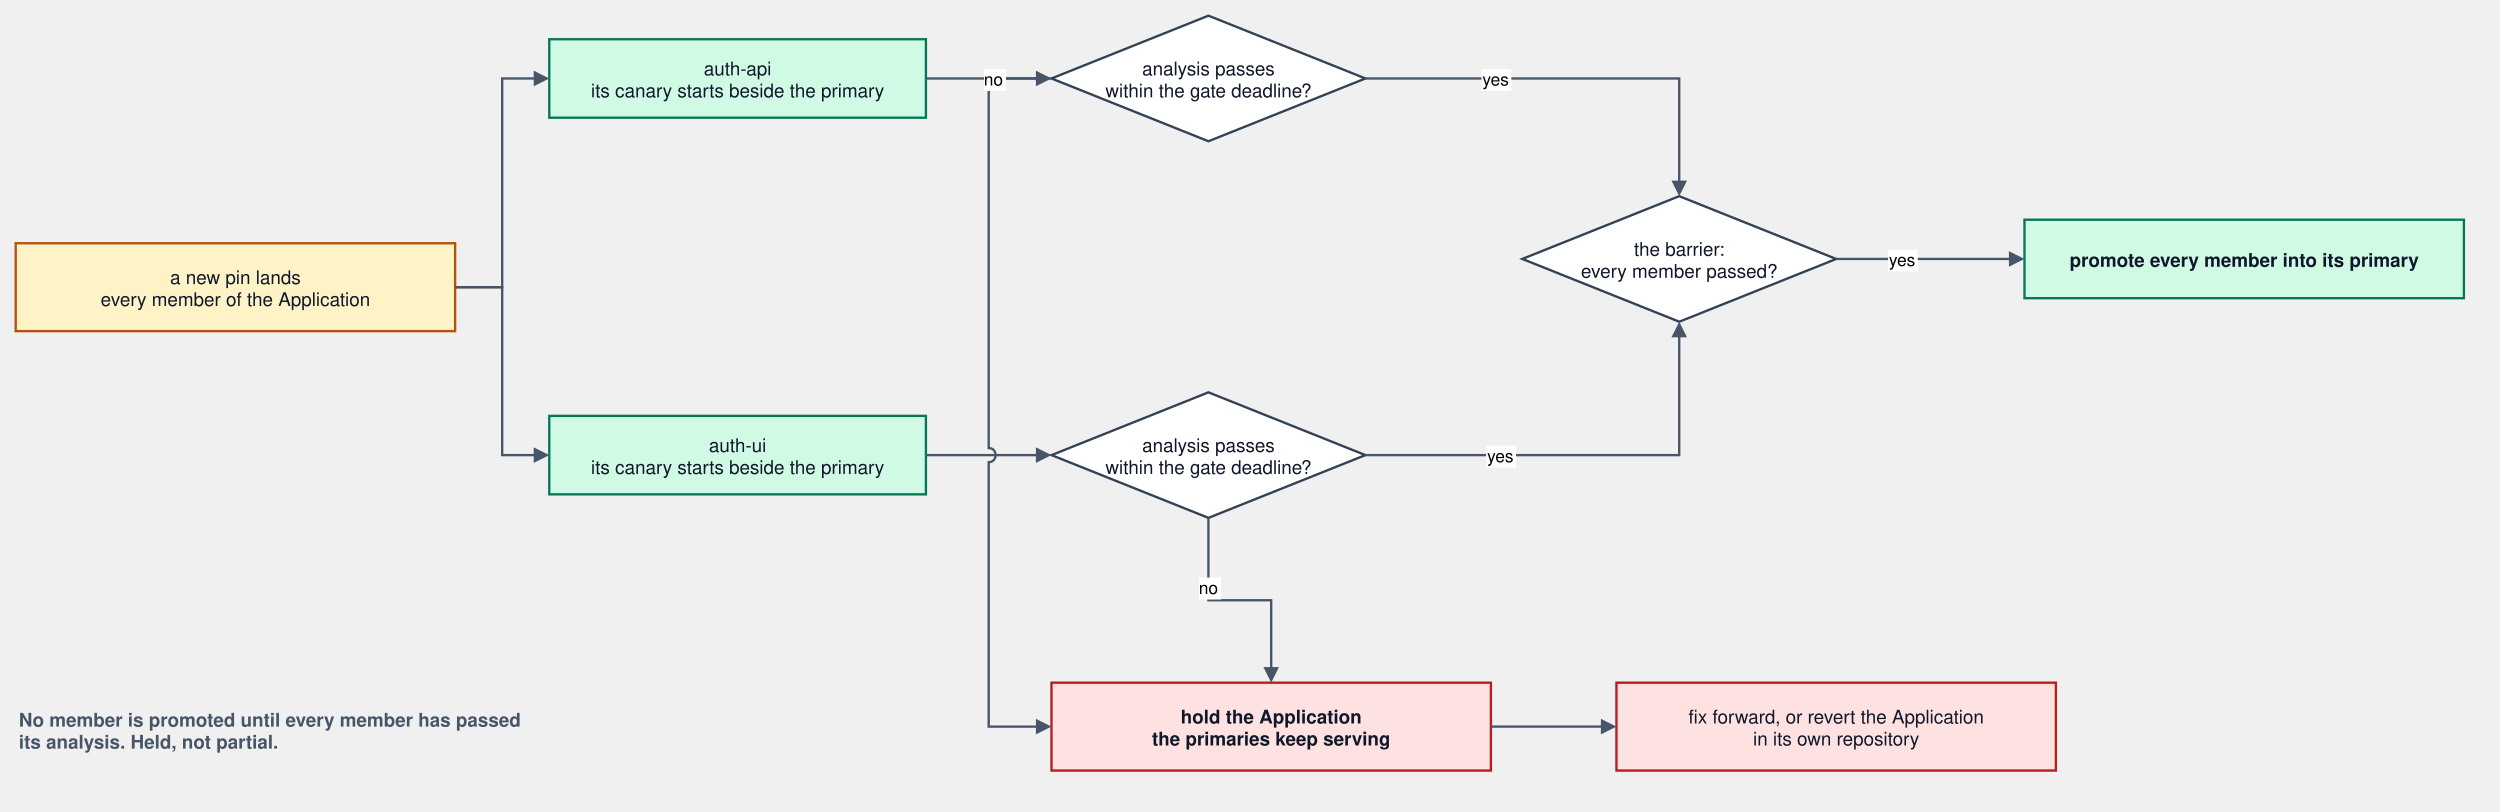
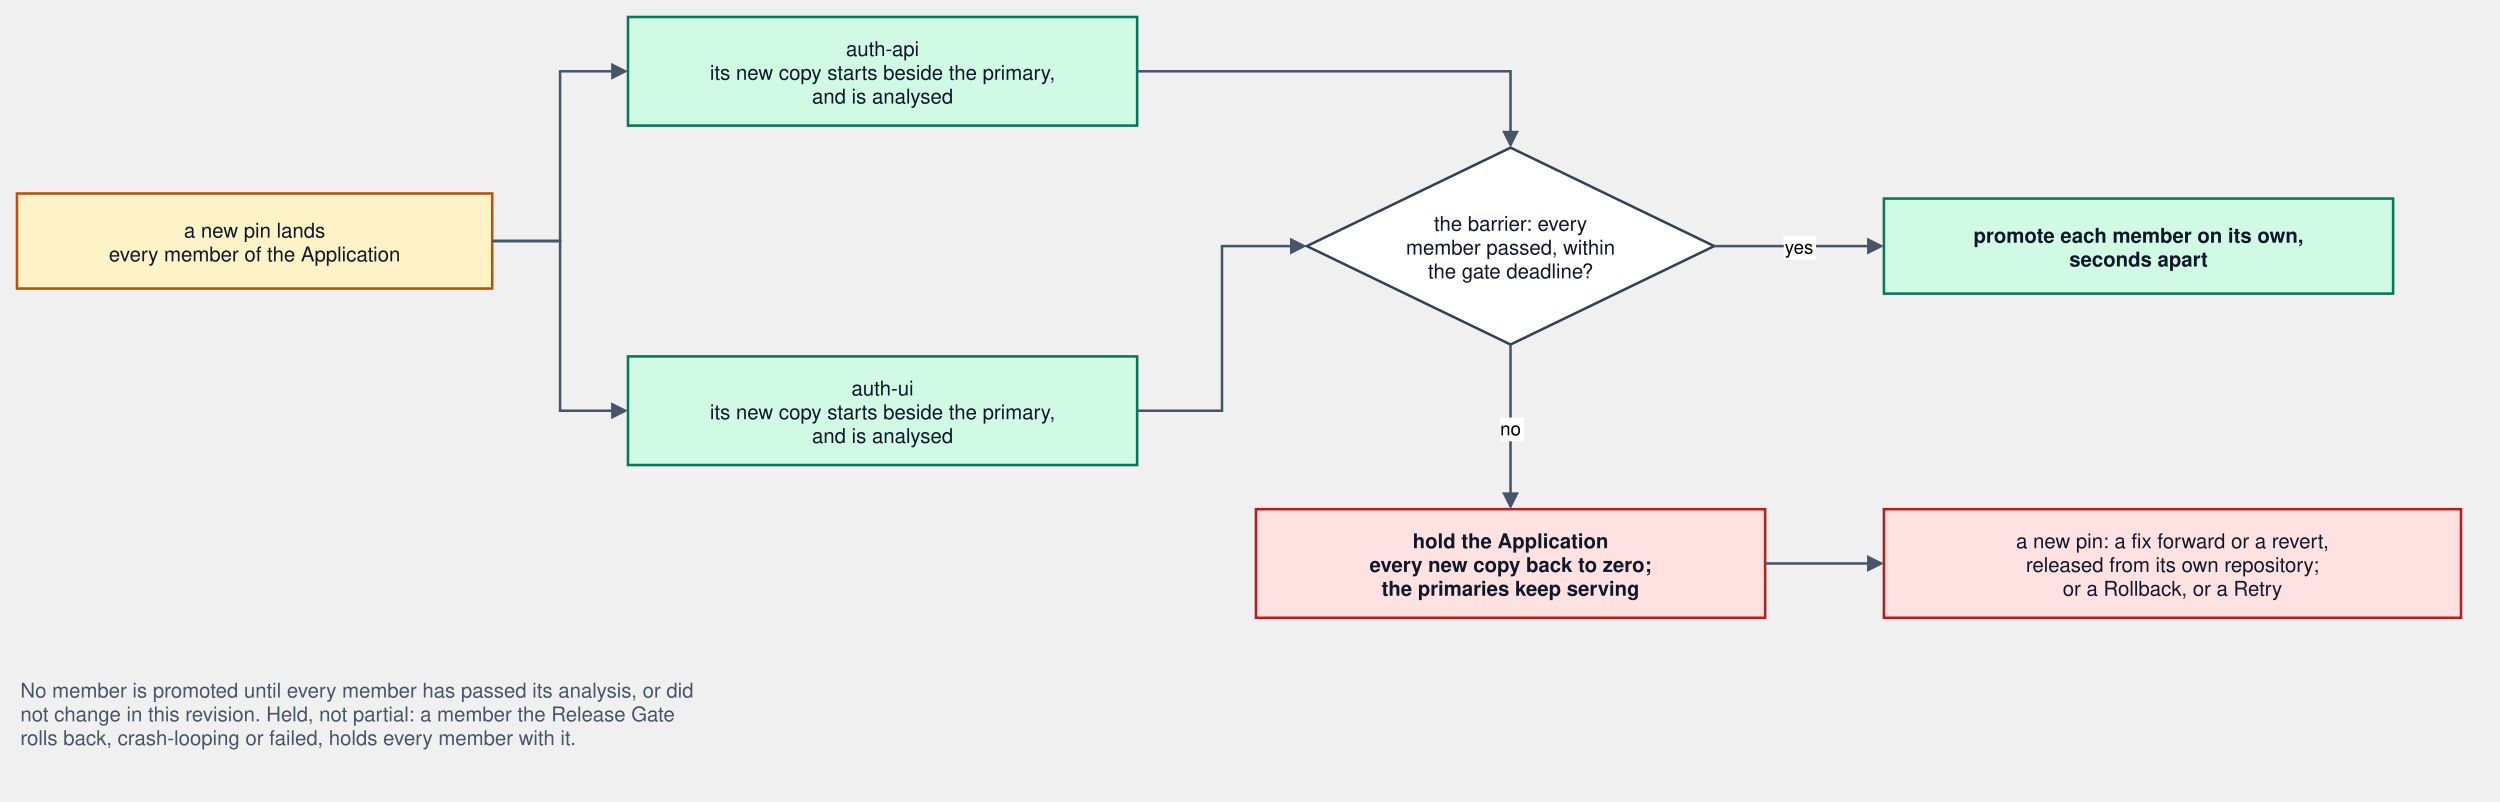
- <svg xmlns="http://www.w3.org/2000/svg" style="background: transparent; background-color: transparent; color-scheme: light dark;" version="1.1" width="1593px" height="517px" viewBox="0 0 1593 517" content="&lt;mxfile host=&quot;Electron&quot; agent=&quot;Mozilla/5.0 (Macintosh; Intel Mac OS X 10_15_7) AppleWebKit/537.36 (KHTML, like Gecko) draw.io/29.0.3 Chrome/140.0.734.249 Electron/38.7.0 Safari/537.36&quot; version=&quot;29.0.3&quot;&gt;&#10;  &lt;diagram name=&quot;Release Unit switchover&quot; id=&quot;0&quot;&gt;&#10;    &lt;mxGraphModel dx=&quot;-844&quot; dy=&quot;-178&quot; grid=&quot;0&quot; gridSize=&quot;10&quot; guides=&quot;1&quot; tooltips=&quot;1&quot; connect=&quot;1&quot; arrows=&quot;1&quot; fold=&quot;0&quot; page=&quot;0&quot; pageScale=&quot;1&quot; pageWidth=&quot;1600&quot; pageHeight=&quot;1200&quot; math=&quot;0&quot; shadow=&quot;0&quot; adaptiveColors=&quot;auto&quot;&gt;&#10;      &lt;root&gt;&#10;        &lt;mxCell id=&quot;0&quot; /&gt;&#10;        &lt;mxCell id=&quot;1&quot; parent=&quot;0&quot; /&gt;&#10;        &lt;mxCell id=&quot;n1&quot; value=&quot;a new pin lands&amp;#xa;every member of the Application&quot; style=&quot;rounded=0;whiteSpace=nowrap;html=0;align=center;verticalAlign=middle;fillColor=#fef3c7;strokeColor=#b45309;strokeWidth=1.5;fontFamily=Helvetica;fontSize=12;fontColor=#0f172a;&quot; parent=&quot;1&quot; vertex=&quot;1&quot;&gt;&#10;          &lt;mxGeometry x=&quot;40&quot; y=&quot;190&quot; width=&quot;280&quot; height=&quot;56&quot; as=&quot;geometry&quot; /&gt;&#10;        &lt;/mxCell&gt;&#10;        &lt;mxCell id=&quot;n2&quot; value=&quot;auth-api&amp;#xa;its canary starts beside the primary&quot; style=&quot;rounded=0;whiteSpace=nowrap;html=0;align=center;verticalAlign=middle;fillColor=#d1fae5;strokeColor=#047857;strokeWidth=1.5;fontFamily=Helvetica;fontSize=12;fontColor=#0f172a;&quot; parent=&quot;1&quot; vertex=&quot;1&quot;&gt;&#10;          &lt;mxGeometry x=&quot;380&quot; y=&quot;60&quot; width=&quot;240&quot; height=&quot;50&quot; as=&quot;geometry&quot; /&gt;&#10;        &lt;/mxCell&gt;&#10;        &lt;mxCell id=&quot;n3&quot; value=&quot;auth-ui&amp;#xa;its canary starts beside the primary&quot; style=&quot;rounded=0;whiteSpace=nowrap;html=0;align=center;verticalAlign=middle;fillColor=#d1fae5;strokeColor=#047857;strokeWidth=1.5;fontFamily=Helvetica;fontSize=12;fontColor=#0f172a;&quot; parent=&quot;1&quot; vertex=&quot;1&quot;&gt;&#10;          &lt;mxGeometry x=&quot;380&quot; y=&quot;300&quot; width=&quot;240&quot; height=&quot;50&quot; as=&quot;geometry&quot; /&gt;&#10;        &lt;/mxCell&gt;&#10;        &lt;mxCell id=&quot;n4&quot; value=&quot;analysis passes&amp;#xa;within the gate deadline?&quot; style=&quot;rhombus;rounded=0;whiteSpace=nowrap;html=0;align=center;verticalAlign=middle;fillColor=#ffffff;strokeColor=#334155;strokeWidth=1.5;fontFamily=Helvetica;fontSize=12;fontColor=#0f172a;&quot; parent=&quot;1&quot; vertex=&quot;1&quot;&gt;&#10;          &lt;mxGeometry x=&quot;700&quot; y=&quot;45&quot; width=&quot;200&quot; height=&quot;80&quot; as=&quot;geometry&quot; /&gt;&#10;        &lt;/mxCell&gt;&#10;        &lt;mxCell id=&quot;n5&quot; value=&quot;analysis passes&amp;#xa;within the gate deadline?&quot; style=&quot;rhombus;rounded=0;whiteSpace=nowrap;html=0;align=center;verticalAlign=middle;fillColor=#ffffff;strokeColor=#334155;strokeWidth=1.5;fontFamily=Helvetica;fontSize=12;fontColor=#0f172a;&quot; parent=&quot;1&quot; vertex=&quot;1&quot;&gt;&#10;          &lt;mxGeometry x=&quot;700&quot; y=&quot;285&quot; width=&quot;200&quot; height=&quot;80&quot; as=&quot;geometry&quot; /&gt;&#10;        &lt;/mxCell&gt;&#10;        &lt;mxCell id=&quot;n6&quot; value=&quot;the barrier:&amp;#xa;every member passed?&quot; style=&quot;rhombus;rounded=0;whiteSpace=nowrap;html=0;align=center;verticalAlign=middle;fillColor=#ffffff;strokeColor=#334155;strokeWidth=1.5;fontFamily=Helvetica;fontSize=12;fontColor=#0f172a;&quot; parent=&quot;1&quot; vertex=&quot;1&quot;&gt;&#10;          &lt;mxGeometry x=&quot;1000&quot; y=&quot;160&quot; width=&quot;200&quot; height=&quot;80&quot; as=&quot;geometry&quot; /&gt;&#10;        &lt;/mxCell&gt;&#10;        &lt;mxCell id=&quot;n7&quot; value=&quot;promote every member into its primary&quot; style=&quot;rounded=0;whiteSpace=nowrap;html=0;align=center;verticalAlign=middle;fillColor=#d1fae5;strokeColor=#047857;strokeWidth=1.5;fontFamily=Helvetica;fontSize=12;fontColor=#0f172a;fontStyle=1;&quot; parent=&quot;1&quot; vertex=&quot;1&quot;&gt;&#10;          &lt;mxGeometry x=&quot;1320&quot; y=&quot;175&quot; width=&quot;280&quot; height=&quot;50&quot; as=&quot;geometry&quot; /&gt;&#10;        &lt;/mxCell&gt;&#10;        &lt;mxCell id=&quot;n8&quot; value=&quot;hold the Application&amp;#xa;the primaries keep serving&quot; style=&quot;rounded=0;whiteSpace=nowrap;html=0;align=center;verticalAlign=middle;fillColor=#fee2e2;strokeColor=#b91c1c;strokeWidth=1.5;fontFamily=Helvetica;fontSize=12;fontColor=#0f172a;fontStyle=1;&quot; parent=&quot;1&quot; vertex=&quot;1&quot;&gt;&#10;          &lt;mxGeometry x=&quot;700&quot; y=&quot;470&quot; width=&quot;280&quot; height=&quot;56&quot; as=&quot;geometry&quot; /&gt;&#10;        &lt;/mxCell&gt;&#10;        &lt;mxCell id=&quot;n9&quot; value=&quot;fix forward, or revert the Application&amp;#xa;in its own repository&quot; style=&quot;rounded=0;whiteSpace=nowrap;html=0;align=center;verticalAlign=middle;fillColor=#fee2e2;strokeColor=#b91c1c;strokeWidth=1.5;fontFamily=Helvetica;fontSize=12;fontColor=#0f172a;&quot; parent=&quot;1&quot; vertex=&quot;1&quot;&gt;&#10;          &lt;mxGeometry x=&quot;1060&quot; y=&quot;470&quot; width=&quot;280&quot; height=&quot;56&quot; as=&quot;geometry&quot; /&gt;&#10;        &lt;/mxCell&gt;&#10;        &lt;mxCell id=&quot;e10&quot; value=&quot;&quot; style=&quot;edgeStyle=orthogonalEdgeStyle;rounded=0;html=0;jettySize=auto;orthogonalLoop=1;jumpStyle=arc;jumpSize=8;endArrow=block;endFill=1;strokeColor=#475569;strokeWidth=1.5;fontSize=11;fontFamily=Helvetica;labelBackgroundColor=#ffffff;exitX=1;exitY=0.5;exitDx=0;exitDy=0;entryX=0;entryY=0.5;entryDx=0;entryDy=0;&quot; parent=&quot;1&quot; source=&quot;n1&quot; target=&quot;n2&quot; edge=&quot;1&quot;&gt;&#10;          &lt;mxGeometry relative=&quot;1&quot; as=&quot;geometry&quot;&gt;&#10;            &lt;Array as=&quot;points&quot;&gt;&#10;              &lt;mxPoint x=&quot;350&quot; y=&quot;218&quot; /&gt;&#10;              &lt;mxPoint x=&quot;350&quot; y=&quot;85&quot; /&gt;&#10;            &lt;/Array&gt;&#10;          &lt;/mxGeometry&gt;&#10;        &lt;/mxCell&gt;&#10;        &lt;mxCell id=&quot;e11&quot; value=&quot;&quot; style=&quot;edgeStyle=orthogonalEdgeStyle;rounded=0;html=0;jettySize=auto;orthogonalLoop=1;jumpStyle=arc;jumpSize=8;endArrow=block;endFill=1;strokeColor=#475569;strokeWidth=1.5;fontSize=11;fontFamily=Helvetica;labelBackgroundColor=#ffffff;exitX=1;exitY=0.5;exitDx=0;exitDy=0;entryX=0;entryY=0.5;entryDx=0;entryDy=0;&quot; parent=&quot;1&quot; source=&quot;n1&quot; target=&quot;n3&quot; edge=&quot;1&quot;&gt;&#10;          &lt;mxGeometry relative=&quot;1&quot; as=&quot;geometry&quot;&gt;&#10;            &lt;Array as=&quot;points&quot;&gt;&#10;              &lt;mxPoint x=&quot;350&quot; y=&quot;218&quot; /&gt;&#10;              &lt;mxPoint x=&quot;350&quot; y=&quot;325&quot; /&gt;&#10;            &lt;/Array&gt;&#10;          &lt;/mxGeometry&gt;&#10;        &lt;/mxCell&gt;&#10;        &lt;mxCell id=&quot;e12&quot; value=&quot;&quot; style=&quot;edgeStyle=orthogonalEdgeStyle;rounded=0;html=0;jettySize=auto;orthogonalLoop=1;jumpStyle=arc;jumpSize=8;endArrow=block;endFill=1;strokeColor=#475569;strokeWidth=1.5;fontSize=11;fontFamily=Helvetica;labelBackgroundColor=#ffffff;exitX=1;exitY=0.5;exitDx=0;exitDy=0;entryX=0;entryY=0.5;entryDx=0;entryDy=0;&quot; parent=&quot;1&quot; source=&quot;n2&quot; target=&quot;n4&quot; edge=&quot;1&quot;&gt;&#10;          &lt;mxGeometry relative=&quot;1&quot; as=&quot;geometry&quot; /&gt;&#10;        &lt;/mxCell&gt;&#10;        &lt;mxCell id=&quot;e13&quot; value=&quot;&quot; style=&quot;edgeStyle=orthogonalEdgeStyle;rounded=0;html=0;jettySize=auto;orthogonalLoop=1;jumpStyle=arc;jumpSize=8;endArrow=block;endFill=1;strokeColor=#475569;strokeWidth=1.5;fontSize=11;fontFamily=Helvetica;labelBackgroundColor=#ffffff;exitX=1;exitY=0.5;exitDx=0;exitDy=0;entryX=0;entryY=0.5;entryDx=0;entryDy=0;&quot; parent=&quot;1&quot; source=&quot;n3&quot; target=&quot;n5&quot; edge=&quot;1&quot;&gt;&#10;          &lt;mxGeometry relative=&quot;1&quot; as=&quot;geometry&quot; /&gt;&#10;        &lt;/mxCell&gt;&#10;        &lt;mxCell id=&quot;e14&quot; value=&quot;yes&quot; style=&quot;edgeStyle=orthogonalEdgeStyle;rounded=0;html=0;jettySize=auto;orthogonalLoop=1;jumpStyle=arc;jumpSize=8;endArrow=block;endFill=1;strokeColor=#475569;strokeWidth=1.5;fontSize=11;fontFamily=Helvetica;labelBackgroundColor=#ffffff;exitX=1;exitY=0.5;exitDx=0;exitDy=0;entryX=0.5;entryY=0;entryDx=0;entryDy=0;&quot; parent=&quot;1&quot; source=&quot;n4&quot; target=&quot;n6&quot; edge=&quot;1&quot;&gt;&#10;          &lt;mxGeometry x=&quot;-0.4&quot; relative=&quot;1&quot; as=&quot;geometry&quot;&gt;&#10;            &lt;Array as=&quot;points&quot;&gt;&#10;              &lt;mxPoint x=&quot;1100&quot; y=&quot;85&quot; /&gt;&#10;            &lt;/Array&gt;&#10;          &lt;/mxGeometry&gt;&#10;        &lt;/mxCell&gt;&#10;        &lt;mxCell id=&quot;e15&quot; value=&quot;yes&quot; style=&quot;edgeStyle=orthogonalEdgeStyle;rounded=0;html=0;jettySize=auto;orthogonalLoop=1;jumpStyle=arc;jumpSize=8;endArrow=block;endFill=1;strokeColor=#475569;strokeWidth=1.5;fontSize=11;fontFamily=Helvetica;labelBackgroundColor=#ffffff;exitX=1;exitY=0.5;exitDx=0;exitDy=0;entryX=0.5;entryY=1;entryDx=0;entryDy=0;&quot; parent=&quot;1&quot; source=&quot;n5&quot; target=&quot;n6&quot; edge=&quot;1&quot;&gt;&#10;          &lt;mxGeometry x=&quot;-0.4&quot; relative=&quot;1&quot; as=&quot;geometry&quot;&gt;&#10;            &lt;Array as=&quot;points&quot;&gt;&#10;              &lt;mxPoint x=&quot;1100&quot; y=&quot;325&quot; /&gt;&#10;            &lt;/Array&gt;&#10;          &lt;/mxGeometry&gt;&#10;        &lt;/mxCell&gt;&#10;        &lt;mxCell id=&quot;e16&quot; value=&quot;yes&quot; style=&quot;edgeStyle=orthogonalEdgeStyle;rounded=0;html=0;jettySize=auto;orthogonalLoop=1;jumpStyle=arc;jumpSize=8;endArrow=block;endFill=1;strokeColor=#475569;strokeWidth=1.5;fontSize=11;fontFamily=Helvetica;labelBackgroundColor=#ffffff;exitX=1;exitY=0.5;exitDx=0;exitDy=0;entryX=0;entryY=0.5;entryDx=0;entryDy=0;&quot; parent=&quot;1&quot; source=&quot;n6&quot; target=&quot;n7&quot; edge=&quot;1&quot;&gt;&#10;          &lt;mxGeometry x=&quot;-0.3&quot; relative=&quot;1&quot; as=&quot;geometry&quot; /&gt;&#10;        &lt;/mxCell&gt;&#10;        &lt;mxCell id=&quot;e17&quot; value=&quot;no&quot; style=&quot;edgeStyle=orthogonalEdgeStyle;rounded=0;html=0;jettySize=auto;orthogonalLoop=1;jumpStyle=arc;jumpSize=8;endArrow=block;endFill=1;strokeColor=#475569;strokeWidth=1.5;fontSize=11;fontFamily=Helvetica;labelBackgroundColor=#ffffff;exitX=0;exitY=0.5;exitDx=0;exitDy=0;entryX=0;entryY=0.5;entryDx=0;entryDy=0;&quot; parent=&quot;1&quot; source=&quot;n4&quot; target=&quot;n8&quot; edge=&quot;1&quot;&gt;&#10;          &lt;mxGeometry x=&quot;-0.85&quot; relative=&quot;1&quot; as=&quot;geometry&quot;&gt;&#10;            &lt;Array as=&quot;points&quot;&gt;&#10;              &lt;mxPoint x=&quot;660&quot; y=&quot;85&quot; /&gt;&#10;              &lt;mxPoint x=&quot;660&quot; y=&quot;498&quot; /&gt;&#10;            &lt;/Array&gt;&#10;          &lt;/mxGeometry&gt;&#10;        &lt;/mxCell&gt;&#10;        &lt;mxCell id=&quot;e18&quot; value=&quot;no&quot; style=&quot;edgeStyle=orthogonalEdgeStyle;rounded=0;html=0;jettySize=auto;orthogonalLoop=1;jumpStyle=arc;jumpSize=8;endArrow=block;endFill=1;strokeColor=#475569;strokeWidth=1.5;fontSize=11;fontFamily=Helvetica;labelBackgroundColor=#ffffff;exitX=0.5;exitY=1;exitDx=0;exitDy=0;entryX=0.5;entryY=0;entryDx=0;entryDy=0;&quot; parent=&quot;1&quot; source=&quot;n5&quot; target=&quot;n8&quot; edge=&quot;1&quot;&gt;&#10;          &lt;mxGeometry x=&quot;-0.4&quot; relative=&quot;1&quot; as=&quot;geometry&quot; /&gt;&#10;        &lt;/mxCell&gt;&#10;        &lt;mxCell id=&quot;e19&quot; value=&quot;&quot; style=&quot;edgeStyle=orthogonalEdgeStyle;rounded=0;html=0;jettySize=auto;orthogonalLoop=1;jumpStyle=arc;jumpSize=8;endArrow=block;endFill=1;strokeColor=#475569;strokeWidth=1.5;fontSize=11;fontFamily=Helvetica;labelBackgroundColor=#ffffff;exitX=1;exitY=0.5;exitDx=0;exitDy=0;entryX=0;entryY=0.5;entryDx=0;entryDy=0;&quot; parent=&quot;1&quot; source=&quot;n8&quot; target=&quot;n9&quot; edge=&quot;1&quot;&gt;&#10;          &lt;mxGeometry relative=&quot;1&quot; as=&quot;geometry&quot; /&gt;&#10;        &lt;/mxCell&gt;&#10;        &lt;mxCell id=&quot;t20&quot; value=&quot;No member is promoted until every member has passed&amp;#xa;its analysis. Held, not partial.&quot; style=&quot;text;html=0;strokeColor=none;fillColor=none;align=left;verticalAlign=middle;fontFamily=Helvetica;fontSize=12;fontColor=#475569;fontStyle=1;&quot; parent=&quot;1&quot; vertex=&quot;1&quot;&gt;&#10;          &lt;mxGeometry x=&quot;40&quot; y=&quot;470&quot; width=&quot;420&quot; height=&quot;60&quot; as=&quot;geometry&quot; /&gt;&#10;        &lt;/mxCell&gt;&#10;      &lt;/root&gt;&#10;    &lt;/mxGraphModel&gt;&#10;  &lt;/diagram&gt;&#10;&lt;/mxfile&gt;&#10;">
+ <svg xmlns="http://www.w3.org/2000/svg" style="background: transparent; background-color: transparent; color-scheme: light dark;" version="1.1" width="1473px" height="472px" viewBox="0 0 1473 472" id="ge-svg-fQmNr_EuGZNhCJpBZcxh" content="&lt;mxfile host=&quot;Electron&quot;&gt;&#10;  &lt;diagram name=&quot;Release Unit switchover&quot; id=&quot;0&quot;&gt;&#10;    &lt;mxGraphModel grid=&quot;0&quot; gridSize=&quot;10&quot; guides=&quot;1&quot; tooltips=&quot;1&quot; connect=&quot;1&quot; arrows=&quot;1&quot; fold=&quot;0&quot; page=&quot;0&quot; pageScale=&quot;1&quot; pageWidth=&quot;1600&quot; pageHeight=&quot;1200&quot; math=&quot;0&quot; shadow=&quot;0&quot; adaptiveColors=&quot;auto&quot;&gt;&#10;      &lt;root&gt;&#10;        &lt;mxCell id=&quot;0&quot; /&gt;&#10;        &lt;mxCell id=&quot;1&quot; parent=&quot;0&quot; /&gt;&#10;        &lt;mxCell id=&quot;n1&quot; parent=&quot;1&quot; style=&quot;rounded=0;whiteSpace=nowrap;html=0;align=center;verticalAlign=middle;fillColor=#fef3c7;strokeColor=#b45309;strokeWidth=1.5;fontFamily=Helvetica;fontSize=12;fontColor=#0f172a;&quot; value=&quot;a new pin lands&amp;#xa;every member of the Application&quot; vertex=&quot;1&quot;&gt;&#10;          &lt;mxGeometry height=&quot;56&quot; width=&quot;280&quot; x=&quot;40&quot; y=&quot;194&quot; as=&quot;geometry&quot; /&gt;&#10;        &lt;/mxCell&gt;&#10;        &lt;mxCell id=&quot;m1&quot; parent=&quot;1&quot; style=&quot;rounded=0;whiteSpace=nowrap;html=0;align=center;verticalAlign=middle;fillColor=#d1fae5;strokeColor=#047857;strokeWidth=1.5;fontFamily=Helvetica;fontSize=12;fontColor=#0f172a;&quot; value=&quot;auth-api&amp;#xa;its new copy starts beside the primary,&amp;#xa;and is analysed&quot; vertex=&quot;1&quot;&gt;&#10;          &lt;mxGeometry height=&quot;64&quot; width=&quot;300&quot; x=&quot;400&quot; y=&quot;90&quot; as=&quot;geometry&quot; /&gt;&#10;        &lt;/mxCell&gt;&#10;        &lt;mxCell id=&quot;m2&quot; parent=&quot;1&quot; style=&quot;rounded=0;whiteSpace=nowrap;html=0;align=center;verticalAlign=middle;fillColor=#d1fae5;strokeColor=#047857;strokeWidth=1.5;fontFamily=Helvetica;fontSize=12;fontColor=#0f172a;&quot; value=&quot;auth-ui&amp;#xa;its new copy starts beside the primary,&amp;#xa;and is analysed&quot; vertex=&quot;1&quot;&gt;&#10;          &lt;mxGeometry height=&quot;64&quot; width=&quot;300&quot; x=&quot;400&quot; y=&quot;290&quot; as=&quot;geometry&quot; /&gt;&#10;        &lt;/mxCell&gt;&#10;        &lt;mxCell id=&quot;b&quot; parent=&quot;1&quot; style=&quot;rhombus;rounded=0;whiteSpace=nowrap;html=0;align=center;verticalAlign=middle;fillColor=#ffffff;strokeColor=#334155;strokeWidth=1.5;fontFamily=Helvetica;fontSize=12;fontColor=#0f172a;&quot; value=&quot;the barrier: every&amp;#xa;member passed, within&amp;#xa;the gate deadline?&quot; vertex=&quot;1&quot;&gt;&#10;          &lt;mxGeometry height=&quot;116&quot; width=&quot;240&quot; x=&quot;800&quot; y=&quot;167&quot; as=&quot;geometry&quot; /&gt;&#10;        &lt;/mxCell&gt;&#10;        &lt;mxCell id=&quot;p&quot; parent=&quot;1&quot; style=&quot;rounded=0;whiteSpace=nowrap;html=0;align=center;verticalAlign=middle;fillColor=#d1fae5;strokeColor=#047857;strokeWidth=1.5;fontFamily=Helvetica;fontSize=12;fontColor=#0f172a;fontStyle=1;&quot; value=&quot;promote each member on its own,&amp;#xa;seconds apart&quot; vertex=&quot;1&quot;&gt;&#10;          &lt;mxGeometry height=&quot;56&quot; width=&quot;300&quot; x=&quot;1140&quot; y=&quot;197&quot; as=&quot;geometry&quot; /&gt;&#10;        &lt;/mxCell&gt;&#10;        &lt;mxCell id=&quot;h&quot; parent=&quot;1&quot; style=&quot;rounded=0;whiteSpace=nowrap;html=0;align=center;verticalAlign=middle;fillColor=#fee2e2;strokeColor=#b91c1c;strokeWidth=1.5;fontFamily=Helvetica;fontSize=12;fontColor=#0f172a;fontStyle=1;&quot; value=&quot;hold the Application&amp;#xa;every new copy back to zero;&amp;#xa;the primaries keep serving&quot; vertex=&quot;1&quot;&gt;&#10;          &lt;mxGeometry height=&quot;64&quot; width=&quot;300&quot; x=&quot;770&quot; y=&quot;380&quot; as=&quot;geometry&quot; /&gt;&#10;        &lt;/mxCell&gt;&#10;        &lt;mxCell id=&quot;r&quot; parent=&quot;1&quot; style=&quot;rounded=0;whiteSpace=nowrap;html=0;align=center;verticalAlign=middle;fillColor=#fee2e2;strokeColor=#b91c1c;strokeWidth=1.5;fontFamily=Helvetica;fontSize=12;fontColor=#0f172a;&quot; value=&quot;a new pin: a fix forward or a revert,&amp;#xa;released from its own repository;&amp;#xa;or a Rollback, or a Retry&quot; vertex=&quot;1&quot;&gt;&#10;          &lt;mxGeometry height=&quot;64&quot; width=&quot;340&quot; x=&quot;1140&quot; y=&quot;380&quot; as=&quot;geometry&quot; /&gt;&#10;        &lt;/mxCell&gt;&#10;        &lt;mxCell id=&quot;e1&quot; edge=&quot;1&quot; parent=&quot;1&quot; source=&quot;n1&quot; style=&quot;edgeStyle=orthogonalEdgeStyle;rounded=0;html=0;jettySize=auto;orthogonalLoop=1;jumpStyle=arc;jumpSize=8;endArrow=block;endFill=1;strokeColor=#475569;strokeWidth=1.5;fontSize=11;fontFamily=Helvetica;labelBackgroundColor=#ffffff;exitX=1;exitY=0.5;exitDx=0;exitDy=0;entryX=0;entryY=0.5;entryDx=0;entryDy=0;&quot; target=&quot;m1&quot; value=&quot;&quot;&gt;&#10;          &lt;mxGeometry relative=&quot;1&quot; as=&quot;geometry&quot; /&gt;&#10;        &lt;/mxCell&gt;&#10;        &lt;mxCell id=&quot;e2&quot; edge=&quot;1&quot; parent=&quot;1&quot; source=&quot;n1&quot; style=&quot;edgeStyle=orthogonalEdgeStyle;rounded=0;html=0;jettySize=auto;orthogonalLoop=1;jumpStyle=arc;jumpSize=8;endArrow=block;endFill=1;strokeColor=#475569;strokeWidth=1.5;fontSize=11;fontFamily=Helvetica;labelBackgroundColor=#ffffff;exitX=1;exitY=0.5;exitDx=0;exitDy=0;entryX=0;entryY=0.5;entryDx=0;entryDy=0;&quot; target=&quot;m2&quot; value=&quot;&quot;&gt;&#10;          &lt;mxGeometry relative=&quot;1&quot; as=&quot;geometry&quot; /&gt;&#10;        &lt;/mxCell&gt;&#10;        &lt;mxCell id=&quot;e3&quot; edge=&quot;1&quot; parent=&quot;1&quot; source=&quot;m1&quot; style=&quot;edgeStyle=orthogonalEdgeStyle;rounded=0;html=0;jettySize=auto;orthogonalLoop=1;jumpStyle=arc;jumpSize=8;endArrow=block;endFill=1;strokeColor=#475569;strokeWidth=1.5;fontSize=11;fontFamily=Helvetica;labelBackgroundColor=#ffffff;exitX=1;exitY=0.5;exitDx=0;exitDy=0;entryX=0.5;entryY=0;entryDx=0;entryDy=0;&quot; target=&quot;b&quot; value=&quot;&quot;&gt;&#10;          &lt;mxGeometry relative=&quot;1&quot; as=&quot;geometry&quot; /&gt;&#10;        &lt;/mxCell&gt;&#10;        &lt;mxCell id=&quot;e4&quot; edge=&quot;1&quot; parent=&quot;1&quot; source=&quot;m2&quot; style=&quot;edgeStyle=orthogonalEdgeStyle;rounded=0;html=0;jettySize=auto;orthogonalLoop=1;jumpStyle=arc;jumpSize=8;endArrow=block;endFill=1;strokeColor=#475569;strokeWidth=1.5;fontSize=11;fontFamily=Helvetica;labelBackgroundColor=#ffffff;exitX=1;exitY=0.5;exitDx=0;exitDy=0;entryX=0;entryY=0.5;entryDx=0;entryDy=0;&quot; target=&quot;b&quot; value=&quot;&quot;&gt;&#10;          &lt;mxGeometry relative=&quot;1&quot; as=&quot;geometry&quot; /&gt;&#10;        &lt;/mxCell&gt;&#10;        &lt;mxCell id=&quot;e5&quot; edge=&quot;1&quot; parent=&quot;1&quot; source=&quot;b&quot; style=&quot;edgeStyle=orthogonalEdgeStyle;rounded=0;html=0;jettySize=auto;orthogonalLoop=1;jumpStyle=arc;jumpSize=8;endArrow=block;endFill=1;strokeColor=#475569;strokeWidth=1.5;fontSize=11;fontFamily=Helvetica;labelBackgroundColor=#ffffff;exitX=1;exitY=0.5;exitDx=0;exitDy=0;entryX=0;entryY=0.5;entryDx=0;entryDy=0;&quot; target=&quot;p&quot; value=&quot;yes&quot;&gt;&#10;          &lt;mxGeometry relative=&quot;1&quot; as=&quot;geometry&quot; /&gt;&#10;        &lt;/mxCell&gt;&#10;        &lt;mxCell id=&quot;e6&quot; edge=&quot;1&quot; parent=&quot;1&quot; source=&quot;b&quot; style=&quot;edgeStyle=orthogonalEdgeStyle;rounded=0;html=0;jettySize=auto;orthogonalLoop=1;jumpStyle=arc;jumpSize=8;endArrow=block;endFill=1;strokeColor=#475569;strokeWidth=1.5;fontSize=11;fontFamily=Helvetica;labelBackgroundColor=#ffffff;exitX=0.5;exitY=1;exitDx=0;exitDy=0;entryX=0.5;entryY=0;entryDx=0;entryDy=0;&quot; target=&quot;h&quot; value=&quot;no&quot;&gt;&#10;          &lt;mxGeometry relative=&quot;1&quot; as=&quot;geometry&quot; /&gt;&#10;        &lt;/mxCell&gt;&#10;        &lt;mxCell id=&quot;e7&quot; edge=&quot;1&quot; parent=&quot;1&quot; source=&quot;h&quot; style=&quot;edgeStyle=orthogonalEdgeStyle;rounded=0;html=0;jettySize=auto;orthogonalLoop=1;jumpStyle=arc;jumpSize=8;endArrow=block;endFill=1;strokeColor=#475569;strokeWidth=1.5;fontSize=11;fontFamily=Helvetica;labelBackgroundColor=#ffffff;exitX=1;exitY=0.5;exitDx=0;exitDy=0;entryX=0;entryY=0.5;entryDx=0;entryDy=0;&quot; target=&quot;r&quot; value=&quot;&quot;&gt;&#10;          &lt;mxGeometry relative=&quot;1&quot; as=&quot;geometry&quot; /&gt;&#10;        &lt;/mxCell&gt;&#10;        &lt;mxCell id=&quot;t8&quot; parent=&quot;1&quot; style=&quot;text;html=0;strokeColor=none;fillColor=none;align=left;verticalAlign=middle;fontFamily=Helvetica;fontSize=12;fontColor=#475569;&quot; value=&quot;No member is promoted until every member has passed its analysis, or did&amp;#xa;not change in this revision. Held, not partial: a member the Release Gate&amp;#xa;rolls back, crash-looping or failed, holds every member with it.&quot; vertex=&quot;1&quot;&gt;&#10;          &lt;mxGeometry height=&quot;60&quot; width=&quot;640&quot; x=&quot;40&quot; y=&quot;470&quot; as=&quot;geometry&quot; /&gt;&#10;        &lt;/mxCell&gt;&#10;      &lt;/root&gt;&#10;    &lt;/mxGraphModel&gt;&#10;  &lt;/diagram&gt;&#10;&lt;/mxfile&gt;&#10;">
+   <style type="text/css">@supports (color: light-dark(#000, #fff)) { #ge-svg-fQmNr_EuGZNhCJpBZcxh { --ge-adaptive-fg: light-dark(#000000, var(--ge-light-color, #ffffff)); } }</style>
  <defs />
  <g>
    <g data-cell-id="0">
      <g data-cell-id="1">
        <g data-cell-id="n1">
          <g>
-             <rect x="10" y="155" width="280" height="56" fill="#fef3c7" stroke="#b45309" stroke-width="1.5" pointer-events="all" style="fill: light-dark(rgb(254, 243, 199), rgb(39, 30, 0)); stroke: light-dark(rgb(180, 83, 9), rgb(223, 139, 76));" />
+             <rect x="10" y="114" width="280" height="56" fill="#fef3c7" stroke="#b45309" stroke-width="1.5" pointer-events="all" style="fill: light-dark(rgb(254, 243, 199), rgb(39, 30, 0)); stroke: light-dark(rgb(180, 83, 9), rgb(223, 139, 76));" />
          </g>
          <g>
            <g fill="#0f172a" font-family="Helvetica" text-anchor="middle" font-size="12px" style="fill: light-dark(rgb(15, 23, 42), rgb(211, 218, 234));">
-               <text x="150" y="181">a new pin lands</text>
-               <text x="150" y="195">every member of the Application</text>
+               <text x="150" y="140">a new pin lands</text>
+               <text x="150" y="154">every member of the Application</text>
            </g>
          </g>
        </g>
-         <g data-cell-id="n2">
+         <g data-cell-id="m1">
          <g>
-             <rect x="350" y="25" width="240" height="50" fill="#d1fae5" stroke="#047857" stroke-width="1.5" pointer-events="all" style="fill: light-dark(rgb(209, 250, 229), rgb(4, 39, 21)); stroke: light-dark(rgb(4, 120, 87), rgb(81, 181, 153));" />
+             <rect x="370" y="10" width="300" height="64" fill="#d1fae5" stroke="#047857" stroke-width="1.5" pointer-events="all" style="fill: light-dark(rgb(209, 250, 229), rgb(4, 39, 21)); stroke: light-dark(rgb(4, 120, 87), rgb(81, 181, 153));" />
          </g>
          <g>
            <g fill="#0f172a" font-family="Helvetica" text-anchor="middle" font-size="12px" style="fill: light-dark(rgb(15, 23, 42), rgb(211, 218, 234));">
-               <text x="470" y="48">auth-api</text>
-               <text x="470" y="62">its canary starts beside the primary</text>
+               <text x="520" y="33">auth-api</text>
+               <text x="520" y="47">its new copy starts beside the primary,</text>
+               <text x="520" y="61">and is analysed</text>
            </g>
          </g>
        </g>
-         <g data-cell-id="n3">
+         <g data-cell-id="m2">
          <g>
-             <rect x="350" y="265" width="240" height="50" fill="#d1fae5" stroke="#047857" stroke-width="1.5" pointer-events="all" style="fill: light-dark(rgb(209, 250, 229), rgb(4, 39, 21)); stroke: light-dark(rgb(4, 120, 87), rgb(81, 181, 153));" />
+             <rect x="370" y="210" width="300" height="64" fill="#d1fae5" stroke="#047857" stroke-width="1.5" pointer-events="all" style="fill: light-dark(rgb(209, 250, 229), rgb(4, 39, 21)); stroke: light-dark(rgb(4, 120, 87), rgb(81, 181, 153));" />
          </g>
          <g>
            <g fill="#0f172a" font-family="Helvetica" text-anchor="middle" font-size="12px" style="fill: light-dark(rgb(15, 23, 42), rgb(211, 218, 234));">
-               <text x="470" y="288">auth-ui</text>
-               <text x="470" y="302">its canary starts beside the primary</text>
+               <text x="520" y="233">auth-ui</text>
+               <text x="520" y="247">its new copy starts beside the primary,</text>
+               <text x="520" y="261">and is analysed</text>
            </g>
          </g>
        </g>
-         <g data-cell-id="n4">
+         <g data-cell-id="b">
          <g>
-             <path d="M 770 10 L 870 50 L 770 90 L 670 50 Z" fill="#ffffff" stroke="#334155" stroke-width="1.5" stroke-miterlimit="10" pointer-events="all" style="fill: light-dark(rgb(255, 255, 255), rgb(18, 18, 18)); stroke: light-dark(rgb(51, 65, 85), rgb(172, 184, 201));" />
+             <path d="M 890 87 L 1010 145 L 890 203 L 770 145 Z" fill="#ffffff" stroke="#334155" stroke-width="1.5" stroke-miterlimit="10" pointer-events="all" style="fill: light-dark(rgb(255, 255, 255), rgb(18, 18, 18)); stroke: light-dark(rgb(51, 65, 85), rgb(172, 184, 201));" />
          </g>
          <g>
            <g fill="#0f172a" font-family="Helvetica" text-anchor="middle" font-size="12px" style="fill: light-dark(rgb(15, 23, 42), rgb(211, 218, 234));">
-               <text x="770" y="48">analysis passes</text>
-               <text x="770" y="62">within the gate deadline?</text>
+               <text x="890" y="136">the barrier: every</text>
+               <text x="890" y="150">member passed, within</text>
+               <text x="890" y="164">the gate deadline?</text>
            </g>
          </g>
        </g>
-         <g data-cell-id="n5">
+         <g data-cell-id="p">
          <g>
-             <path d="M 770 250 L 870 290 L 770 330 L 670 290 Z" fill="#ffffff" stroke="#334155" stroke-width="1.5" stroke-miterlimit="10" pointer-events="all" style="fill: light-dark(rgb(255, 255, 255), rgb(18, 18, 18)); stroke: light-dark(rgb(51, 65, 85), rgb(172, 184, 201));" />
+             <rect x="1110" y="117" width="300" height="56" fill="#d1fae5" stroke="#047857" stroke-width="1.5" pointer-events="all" style="fill: light-dark(rgb(209, 250, 229), rgb(4, 39, 21)); stroke: light-dark(rgb(4, 120, 87), rgb(81, 181, 153));" />
+           </g>
+           <g>
+             <g fill="#0f172a" font-family="Helvetica" font-weight="bold" text-anchor="middle" font-size="12px" style="fill: light-dark(rgb(15, 23, 42), rgb(211, 218, 234));">
+               <text x="1260" y="143">promote each member on its own,</text>
+               <text x="1260" y="157">seconds apart</text>
+             </g>
+           </g>
+         </g>
+         <g data-cell-id="h">
+           <g>
+             <rect x="740" y="300" width="300" height="64" fill="#fee2e2" stroke="#b91c1c" stroke-width="1.5" pointer-events="all" style="fill: light-dark(rgb(254, 226, 226), rgb(57, 33, 33)); stroke: light-dark(rgb(185, 28, 28), rgb(255, 156, 156));" />
+           </g>
+           <g>
+             <g fill="#0f172a" font-family="Helvetica" font-weight="bold" text-anchor="middle" font-size="12px" style="fill: light-dark(rgb(15, 23, 42), rgb(211, 218, 234));">
+               <text x="890" y="323">hold the Application</text>
+               <text x="890" y="337">every new copy back to zero;</text>
+               <text x="890" y="351">the primaries keep serving</text>
+             </g>
+           </g>
+         </g>
+         <g data-cell-id="r">
+           <g>
+             <rect x="1110" y="300" width="340" height="64" fill="#fee2e2" stroke="#b91c1c" stroke-width="1.5" pointer-events="all" style="fill: light-dark(rgb(254, 226, 226), rgb(57, 33, 33)); stroke: light-dark(rgb(185, 28, 28), rgb(255, 156, 156));" />
          </g>
          <g>
            <g fill="#0f172a" font-family="Helvetica" text-anchor="middle" font-size="12px" style="fill: light-dark(rgb(15, 23, 42), rgb(211, 218, 234));">
-               <text x="770" y="288">analysis passes</text>
-               <text x="770" y="302">within the gate deadline?</text>
+               <text x="1280" y="323">a new pin: a fix forward or a revert,</text>
+               <text x="1280" y="337">released from its own repository;</text>
+               <text x="1280" y="351">or a Rollback, or a Retry</text>
            </g>
          </g>
        </g>
-         <g data-cell-id="n6">
+         <g data-cell-id="e1">
          <g>
-             <path d="M 1070 125 L 1170 165 L 1070 205 L 970 165 Z" fill="#ffffff" stroke="#334155" stroke-width="1.5" stroke-miterlimit="10" pointer-events="all" style="fill: light-dark(rgb(255, 255, 255), rgb(18, 18, 18)); stroke: light-dark(rgb(51, 65, 85), rgb(172, 184, 201));" />
+             <path d="M 290 142 L 330 142 L 330 42 L 360.82 42" fill="none" stroke="#475569" stroke-width="1.5" stroke-miterlimit="10" pointer-events="stroke" style="stroke: light-dark(rgb(71, 85, 105), rgb(155, 167, 184));" />
+             <path d="M 368.32 42 L 360.82 45.75 L 360.82 38.25 Z" fill="#475569" stroke="#475569" stroke-width="1.5" stroke-miterlimit="10" pointer-events="all" style="fill: light-dark(rgb(71, 85, 105), rgb(155, 167, 184)); stroke: light-dark(rgb(71, 85, 105), rgb(155, 167, 184));" />
+           </g>
+         </g>
+         <g data-cell-id="e2">
+           <g>
+             <path d="M 290 142 L 330 142 L 330 242 L 360.82 242" fill="none" stroke="#475569" stroke-width="1.5" stroke-miterlimit="10" pointer-events="stroke" style="stroke: light-dark(rgb(71, 85, 105), rgb(155, 167, 184));" />
+             <path d="M 368.32 242 L 360.82 245.75 L 360.82 238.25 Z" fill="#475569" stroke="#475569" stroke-width="1.5" stroke-miterlimit="10" pointer-events="all" style="fill: light-dark(rgb(71, 85, 105), rgb(155, 167, 184)); stroke: light-dark(rgb(71, 85, 105), rgb(155, 167, 184));" />
+           </g>
+         </g>
+         <g data-cell-id="e3">
+           <g>
+             <path d="M 670 42 L 890 42 L 890 77.82" fill="none" stroke="#475569" stroke-width="1.5" stroke-miterlimit="10" pointer-events="stroke" style="stroke: light-dark(rgb(71, 85, 105), rgb(155, 167, 184));" />
+             <path d="M 890 85.32 L 886.25 77.82 L 893.75 77.82 Z" fill="#475569" stroke="#475569" stroke-width="1.5" stroke-miterlimit="10" pointer-events="all" style="fill: light-dark(rgb(71, 85, 105), rgb(155, 167, 184)); stroke: light-dark(rgb(71, 85, 105), rgb(155, 167, 184));" />
+           </g>
+         </g>
+         <g data-cell-id="e4">
+           <g>
+             <path d="M 670 242 L 720 242 L 720 145 L 760.82 145" fill="none" stroke="#475569" stroke-width="1.5" stroke-miterlimit="10" pointer-events="stroke" style="stroke: light-dark(rgb(71, 85, 105), rgb(155, 167, 184));" />
+             <path d="M 768.32 145 L 760.82 148.75 L 760.82 141.25 Z" fill="#475569" stroke="#475569" stroke-width="1.5" stroke-miterlimit="10" pointer-events="all" style="fill: light-dark(rgb(71, 85, 105), rgb(155, 167, 184)); stroke: light-dark(rgb(71, 85, 105), rgb(155, 167, 184));" />
+           </g>
+         </g>
+         <g data-cell-id="e5">
+           <g>
+             <path d="M 1010 145 L 1100.82 145" fill="none" stroke="#475569" stroke-width="1.5" stroke-miterlimit="10" pointer-events="stroke" style="stroke: light-dark(rgb(71, 85, 105), rgb(155, 167, 184));" />
+             <path d="M 1108.32 145 L 1100.82 148.75 L 1100.82 141.25 Z" fill="#475569" stroke="#475569" stroke-width="1.5" stroke-miterlimit="10" pointer-events="all" style="fill: light-dark(rgb(71, 85, 105), rgb(155, 167, 184)); stroke: light-dark(rgb(71, 85, 105), rgb(155, 167, 184));" />
          </g>
          <g>
-             <g fill="#0f172a" font-family="Helvetica" text-anchor="middle" font-size="12px" style="fill: light-dark(rgb(15, 23, 42), rgb(211, 218, 234));">
-               <text x="1070" y="163">the barrier:</text>
-               <text x="1070" y="177">every member passed?</text>
+             <g fill="#000000" font-family="Helvetica" text-anchor="middle" font-size="11px" style="fill: var(--ge-adaptive-fg, #000000);">
+               <rect fill="#ffffff" stroke="none" x="1051" y="139" width="19" height="14" stroke-width="0" style="fill: light-dark(rgb(255, 255, 255), rgb(18, 18, 18));" />
+               <text x="1060" y="149.5">yes</text>
            </g>
          </g>
        </g>
-         <g data-cell-id="n7">
+         <g data-cell-id="e6">
          <g>
-             <rect x="1290" y="140" width="280" height="50" fill="#d1fae5" stroke="#047857" stroke-width="1.5" pointer-events="all" style="fill: light-dark(rgb(209, 250, 229), rgb(4, 39, 21)); stroke: light-dark(rgb(4, 120, 87), rgb(81, 181, 153));" />
+             <path d="M 890 203 L 890 290.82" fill="none" stroke="#475569" stroke-width="1.5" stroke-miterlimit="10" pointer-events="stroke" style="stroke: light-dark(rgb(71, 85, 105), rgb(155, 167, 184));" />
+             <path d="M 890 298.32 L 886.25 290.82 L 893.75 290.82 Z" fill="#475569" stroke="#475569" stroke-width="1.5" stroke-miterlimit="10" pointer-events="all" style="fill: light-dark(rgb(71, 85, 105), rgb(155, 167, 184)); stroke: light-dark(rgb(71, 85, 105), rgb(155, 167, 184));" />
          </g>
          <g>
-             <g fill="#0f172a" font-family="Helvetica" font-weight="bold" text-anchor="middle" font-size="12px" style="fill: light-dark(rgb(15, 23, 42), rgb(211, 218, 234));">
-               <text x="1430" y="170">promote every member into its primary</text>
+             <g fill="#000000" font-family="Helvetica" text-anchor="middle" font-size="11px" style="fill: var(--ge-adaptive-fg, #000000);">
+               <rect fill="#ffffff" stroke="none" x="884" y="246" width="14" height="14" stroke-width="0" style="fill: light-dark(rgb(255, 255, 255), rgb(18, 18, 18));" />
+               <text x="890" y="256.5">no</text>
            </g>
          </g>
        </g>
-         <g data-cell-id="n8">
+         <g data-cell-id="e7">
          <g>
-             <rect x="670" y="435" width="280" height="56" fill="#fee2e2" stroke="#b91c1c" stroke-width="1.5" pointer-events="all" style="fill: light-dark(rgb(254, 226, 226), rgb(57, 33, 33)); stroke: light-dark(rgb(185, 28, 28), rgb(255, 156, 156));" />
+             <path d="M 1040 332 L 1100.82 332" fill="none" stroke="#475569" stroke-width="1.5" stroke-miterlimit="10" pointer-events="stroke" style="stroke: light-dark(rgb(71, 85, 105), rgb(155, 167, 184));" />
+             <path d="M 1108.32 332 L 1100.82 335.75 L 1100.82 328.25 Z" fill="#475569" stroke="#475569" stroke-width="1.5" stroke-miterlimit="10" pointer-events="all" style="fill: light-dark(rgb(71, 85, 105), rgb(155, 167, 184)); stroke: light-dark(rgb(71, 85, 105), rgb(155, 167, 184));" />
+           </g>
+         </g>
+         <g data-cell-id="t8">
+           <g>
+             <rect x="10" y="390" width="640" height="60" fill="none" stroke="none" pointer-events="all" />
          </g>
          <g>
-             <g fill="#0f172a" font-family="Helvetica" font-weight="bold" text-anchor="middle" font-size="12px" style="fill: light-dark(rgb(15, 23, 42), rgb(211, 218, 234));">
-               <text x="810" y="461">hold the Application</text>
-               <text x="810" y="475">the primaries keep serving</text>
-             </g>
-           </g>
-         </g>
-         <g data-cell-id="n9">
-           <g>
-             <rect x="1030" y="435" width="280" height="56" fill="#fee2e2" stroke="#b91c1c" stroke-width="1.5" pointer-events="all" style="fill: light-dark(rgb(254, 226, 226), rgb(57, 33, 33)); stroke: light-dark(rgb(185, 28, 28), rgb(255, 156, 156));" />
-           </g>
-           <g>
-             <g fill="#0f172a" font-family="Helvetica" text-anchor="middle" font-size="12px" style="fill: light-dark(rgb(15, 23, 42), rgb(211, 218, 234));">
-               <text x="1170" y="461">fix forward, or revert the Application</text>
-               <text x="1170" y="475">in its own repository</text>
-             </g>
-           </g>
-         </g>
-         <g data-cell-id="e10">
-           <g>
-             <path d="M 290 183 L 320 183 L 320 50 L 340.82 50" fill="none" stroke="#475569" stroke-width="1.5" stroke-miterlimit="10" pointer-events="stroke" style="stroke: light-dark(rgb(71, 85, 105), rgb(155, 167, 184));" />
-             <path d="M 348.32 50 L 340.82 53.75 L 340.82 46.25 Z" fill="#475569" stroke="#475569" stroke-width="1.5" stroke-miterlimit="10" pointer-events="all" style="fill: light-dark(rgb(71, 85, 105), rgb(155, 167, 184)); stroke: light-dark(rgb(71, 85, 105), rgb(155, 167, 184));" />
-           </g>
-         </g>
-         <g data-cell-id="e11">
-           <g>
-             <path d="M 290 183 L 320 183 L 320 290 L 340.82 290" fill="none" stroke="#475569" stroke-width="1.5" stroke-miterlimit="10" pointer-events="stroke" style="stroke: light-dark(rgb(71, 85, 105), rgb(155, 167, 184));" />
-             <path d="M 348.32 290 L 340.82 293.75 L 340.82 286.25 Z" fill="#475569" stroke="#475569" stroke-width="1.5" stroke-miterlimit="10" pointer-events="all" style="fill: light-dark(rgb(71, 85, 105), rgb(155, 167, 184)); stroke: light-dark(rgb(71, 85, 105), rgb(155, 167, 184));" />
-           </g>
-         </g>
-         <g data-cell-id="e12">
-           <g>
-             <path d="M 590 50 L 660.82 50" fill="none" stroke="#475569" stroke-width="1.5" stroke-miterlimit="10" pointer-events="stroke" style="stroke: light-dark(rgb(71, 85, 105), rgb(155, 167, 184));" />
-             <path d="M 668.32 50 L 660.82 53.75 L 660.82 46.25 Z" fill="#475569" stroke="#475569" stroke-width="1.5" stroke-miterlimit="10" pointer-events="all" style="fill: light-dark(rgb(71, 85, 105), rgb(155, 167, 184)); stroke: light-dark(rgb(71, 85, 105), rgb(155, 167, 184));" />
-           </g>
-         </g>
-         <g data-cell-id="e13">
-           <g>
-             <path d="M 590 290 L 660.82 290" fill="none" stroke="#475569" stroke-width="1.5" stroke-miterlimit="10" pointer-events="stroke" style="stroke: light-dark(rgb(71, 85, 105), rgb(155, 167, 184));" />
-             <path d="M 668.32 290 L 660.82 293.75 L 660.82 286.25 Z" fill="#475569" stroke="#475569" stroke-width="1.5" stroke-miterlimit="10" pointer-events="all" style="fill: light-dark(rgb(71, 85, 105), rgb(155, 167, 184)); stroke: light-dark(rgb(71, 85, 105), rgb(155, 167, 184));" />
-           </g>
-         </g>
-         <g data-cell-id="e14">
-           <g>
-             <path d="M 870 50 L 1070 50 L 1070 115.82" fill="none" stroke="#475569" stroke-width="1.5" stroke-miterlimit="10" pointer-events="stroke" style="stroke: light-dark(rgb(71, 85, 105), rgb(155, 167, 184));" />
-             <path d="M 1070 123.32 L 1066.25 115.82 L 1073.75 115.82 Z" fill="#475569" stroke="#475569" stroke-width="1.5" stroke-miterlimit="10" pointer-events="all" style="fill: light-dark(rgb(71, 85, 105), rgb(155, 167, 184)); stroke: light-dark(rgb(71, 85, 105), rgb(155, 167, 184));" />
-           </g>
-           <g>
-             <g fill="#000000" font-family="Helvetica" text-anchor="middle" font-size="11px" style="fill: light-dark(rgb(0, 0, 0), rgb(255, 255, 255));">
-               <rect fill="#ffffff" stroke="none" x="944" y="44" width="19" height="14" stroke-width="0" style="fill: light-dark(rgb(255, 255, 255), rgb(18, 18, 18));" />
-               <text x="953" y="54.5">yes</text>
-             </g>
-           </g>
-         </g>
-         <g data-cell-id="e15">
-           <g>
-             <path d="M 870 290 L 1070 290 L 1070 214.18" fill="none" stroke="#475569" stroke-width="1.5" stroke-miterlimit="10" pointer-events="stroke" style="stroke: light-dark(rgb(71, 85, 105), rgb(155, 167, 184));" />
-             <path d="M 1070 206.68 L 1073.75 214.18 L 1066.25 214.18 Z" fill="#475569" stroke="#475569" stroke-width="1.5" stroke-miterlimit="10" pointer-events="all" style="fill: light-dark(rgb(71, 85, 105), rgb(155, 167, 184)); stroke: light-dark(rgb(71, 85, 105), rgb(155, 167, 184));" />
-           </g>
-           <g>
-             <g fill="#000000" font-family="Helvetica" text-anchor="middle" font-size="11px" style="fill: light-dark(rgb(0, 0, 0), rgb(255, 255, 255));">
-               <rect fill="#ffffff" stroke="none" x="947" y="284" width="19" height="14" stroke-width="0" style="fill: light-dark(rgb(255, 255, 255), rgb(18, 18, 18));" />
-               <text x="956" y="294.5">yes</text>
-             </g>
-           </g>
-         </g>
-         <g data-cell-id="e16">
-           <g>
-             <path d="M 1170 165 L 1280.82 165" fill="none" stroke="#475569" stroke-width="1.5" stroke-miterlimit="10" pointer-events="stroke" style="stroke: light-dark(rgb(71, 85, 105), rgb(155, 167, 184));" />
-             <path d="M 1288.32 165 L 1280.82 168.75 L 1280.82 161.25 Z" fill="#475569" stroke="#475569" stroke-width="1.5" stroke-miterlimit="10" pointer-events="all" style="fill: light-dark(rgb(71, 85, 105), rgb(155, 167, 184)); stroke: light-dark(rgb(71, 85, 105), rgb(155, 167, 184));" />
-           </g>
-           <g>
-             <g fill="#000000" font-family="Helvetica" text-anchor="middle" font-size="11px" style="fill: light-dark(rgb(0, 0, 0), rgb(255, 255, 255));">
-               <rect fill="#ffffff" stroke="none" x="1203" y="159" width="19" height="14" stroke-width="0" style="fill: light-dark(rgb(255, 255, 255), rgb(18, 18, 18));" />
-               <text x="1212" y="169.5">yes</text>
-             </g>
-           </g>
-         </g>
-         <g data-cell-id="e17">
-           <g>
-             <path d="M 670 50 L 630 50 L 630 285.5 C 635.85 285.5 635.85 294.5 630 294.5 L 630 294.5 L 630 463 L 660.82 463" fill="none" stroke="#475569" stroke-width="1.5" stroke-miterlimit="10" pointer-events="stroke" style="stroke: light-dark(rgb(71, 85, 105), rgb(155, 167, 184));" />
-             <path d="M 668.32 463 L 660.82 466.75 L 660.82 459.25 Z" fill="#475569" stroke="#475569" stroke-width="1.5" stroke-miterlimit="10" pointer-events="all" style="fill: light-dark(rgb(71, 85, 105), rgb(155, 167, 184)); stroke: light-dark(rgb(71, 85, 105), rgb(155, 167, 184));" />
-           </g>
-           <g>
-             <g fill="#000000" font-family="Helvetica" text-anchor="middle" font-size="11px" style="fill: light-dark(rgb(0, 0, 0), rgb(255, 255, 255));">
-               <rect fill="#ffffff" stroke="none" x="627" y="44" width="14" height="14" stroke-width="0" style="fill: light-dark(rgb(255, 255, 255), rgb(18, 18, 18));" />
-               <text x="633" y="54.5">no</text>
-             </g>
-           </g>
-         </g>
-         <g data-cell-id="e18">
-           <g>
-             <path d="M 770 330 L 770 382.5 L 810 382.5 L 810 425.82" fill="none" stroke="#475569" stroke-width="1.5" stroke-miterlimit="10" pointer-events="stroke" style="stroke: light-dark(rgb(71, 85, 105), rgb(155, 167, 184));" />
-             <path d="M 810 433.32 L 806.25 425.82 L 813.75 425.82 Z" fill="#475569" stroke="#475569" stroke-width="1.5" stroke-miterlimit="10" pointer-events="all" style="fill: light-dark(rgb(71, 85, 105), rgb(155, 167, 184)); stroke: light-dark(rgb(71, 85, 105), rgb(155, 167, 184));" />
-           </g>
-           <g>
-             <g fill="#000000" font-family="Helvetica" text-anchor="middle" font-size="11px" style="fill: light-dark(rgb(0, 0, 0), rgb(255, 255, 255));">
-               <rect fill="#ffffff" stroke="none" x="764" y="368" width="14" height="14" stroke-width="0" style="fill: light-dark(rgb(255, 255, 255), rgb(18, 18, 18));" />
-               <text x="770" y="378.5">no</text>
-             </g>
-           </g>
-         </g>
-         <g data-cell-id="e19">
-           <g>
-             <path d="M 950 463 L 1020.82 463" fill="none" stroke="#475569" stroke-width="1.5" stroke-miterlimit="10" pointer-events="stroke" style="stroke: light-dark(rgb(71, 85, 105), rgb(155, 167, 184));" />
-             <path d="M 1028.32 463 L 1020.82 466.75 L 1020.82 459.25 Z" fill="#475569" stroke="#475569" stroke-width="1.5" stroke-miterlimit="10" pointer-events="all" style="fill: light-dark(rgb(71, 85, 105), rgb(155, 167, 184)); stroke: light-dark(rgb(71, 85, 105), rgb(155, 167, 184));" />
-           </g>
-         </g>
-         <g data-cell-id="t20">
-           <g transform="translate(0.5,0.5)">
-             <rect x="10" y="435" width="420" height="60" fill="none" stroke="none" pointer-events="all" />
-           </g>
-           <g>
-             <g fill="#475569" font-family="Helvetica" font-weight="bold" font-size="12px" style="fill: light-dark(rgb(71, 85, 105), rgb(155, 167, 184));">
-               <text x="12" y="463">No member is promoted until every member has passed</text>
-               <text x="12" y="477">its analysis. Held, not partial.</text>
+             <g fill="#475569" font-family="Helvetica" text-anchor="start" font-size="12px" style="fill: light-dark(rgb(71, 85, 105), rgb(155, 167, 184));">
+               <text x="12" y="411">No member is promoted until every member has passed its analysis, or did</text>
+               <text x="12" y="425">not change in this revision. Held, not partial: a member the Release Gate</text>
+               <text x="12" y="439">rolls back, crash-looping or failed, holds every member with it.</text>
            </g>
          </g>
        </g>
      </g>
    </g>
  </g>
</svg>
